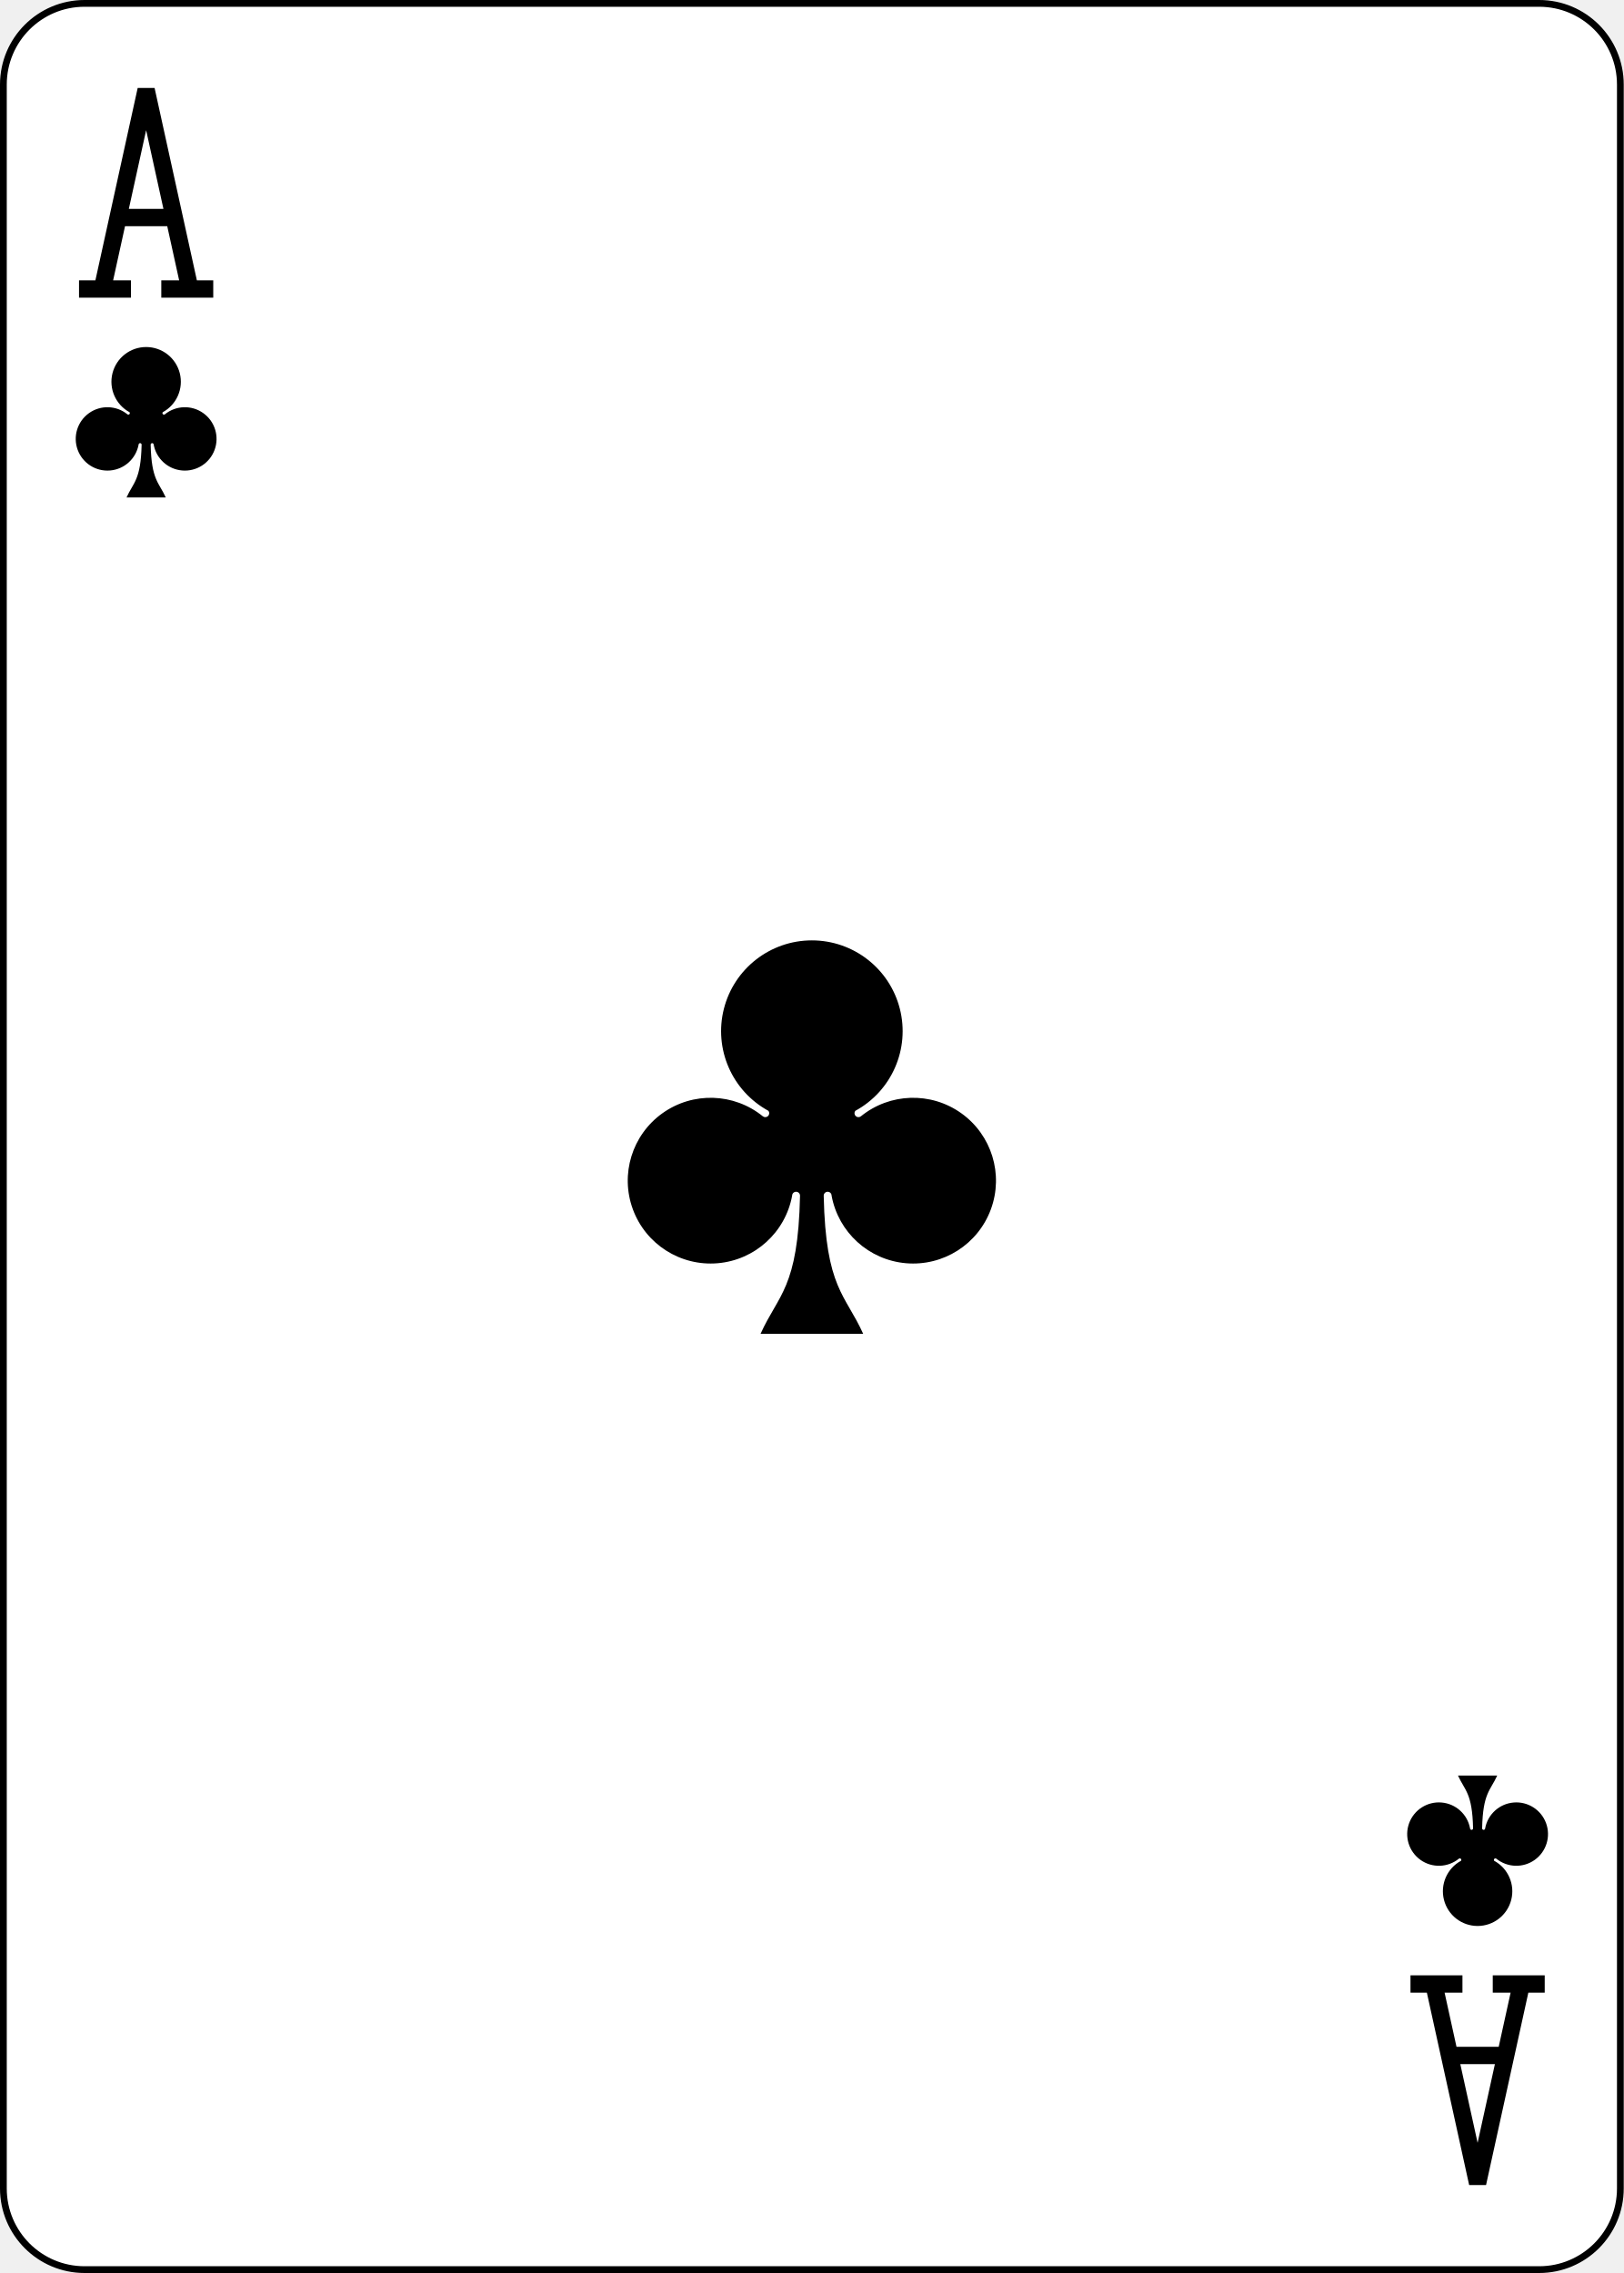
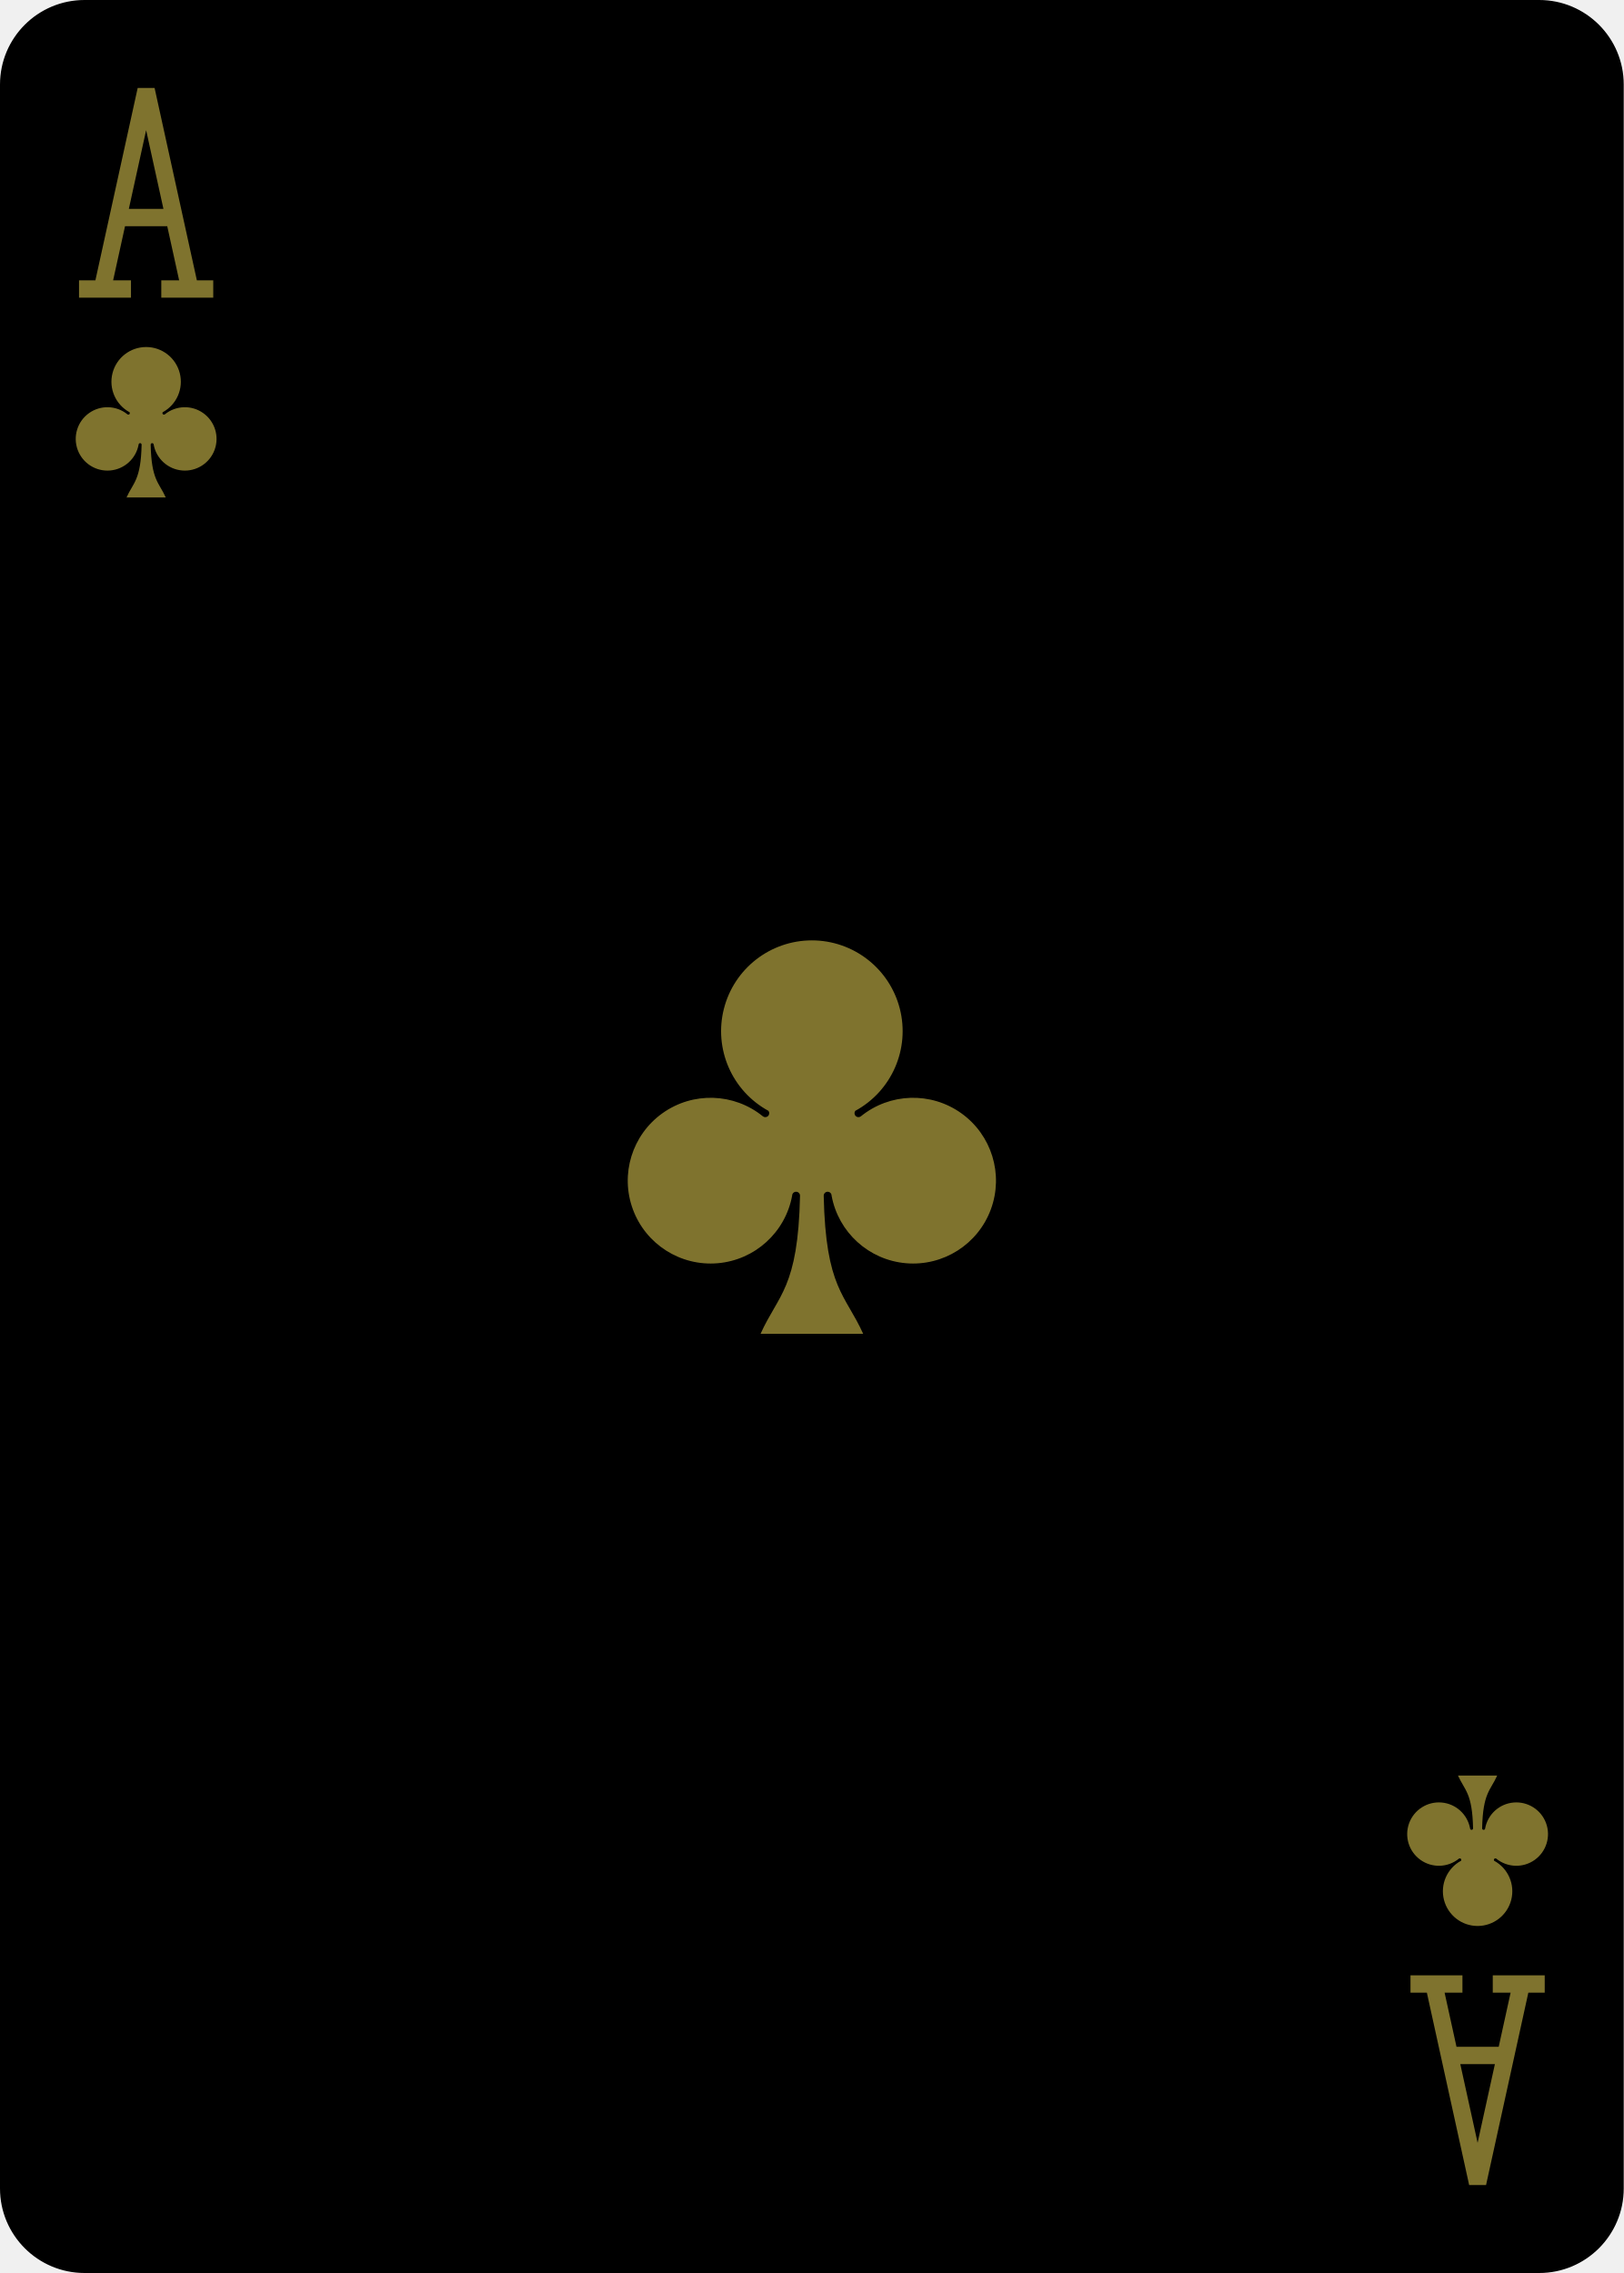
<svg xmlns="http://www.w3.org/2000/svg" xmlns:xlink="http://www.w3.org/1999/xlink" class="card" face="AC" height="3.5in" preserveAspectRatio="none" viewBox="-120 -168 240 336" width="2.5in">
  <symbol id="VCA" viewBox="-500 -500 1000 1000" preserveAspectRatio="xMinYMid">
-     <path d="M-270 460L-110 460M-200 450L0 -460L200 450M110 460L270 460M-120 130L120 130" stroke="black" stroke-width="80" stroke-linecap="square" stroke-miterlimit="1.5" fill="none" />
+     <path d="M-270 460L-110 460M-200 450L0 -460L200 450M110 460L270 460M-120 130L120 130" stroke="#7f732e" stroke-width="80" stroke-linecap="square" stroke-miterlimit="1.5" fill="none" />
  </symbol>
  <symbol id="SCA" viewBox="-600 -600 1200 1200" preserveAspectRatio="xMinYMid">
-     <path d="M30 150C35 385 85 400 130 500L-130 500C-85 400 -35 385 -30 150A10 10 0 0 0 -50 150A210 210 0 1 1 -124 -51A10 10 0 0 0 -110 -65A230 230 0 1 1 110 -65A10 10 0 0 0 124 -51A210 210 0 1 1 50 150A10 10 0 0 0 30 150Z" fill="black" />
+     <path d="M30 150C35 385 85 400 130 500L-130 500C-85 400 -35 385 -30 150A10 10 0 0 0 -50 150A210 210 0 1 1 -124 -51A10 10 0 0 0 -110 -65A230 230 0 1 1 110 -65A10 10 0 0 0 124 -51A210 210 0 1 1 50 150A10 10 0 0 0 30 150Z" fill="#7f732e" />
  </symbol>
-   <rect width="239" height="335" x="-119.5" y="-167.5" rx="12" ry="12" fill="white" stroke="black" />
+   <rect width="239" height="335" x="-119.5" y="-167.5" rx="12" ry="12" fill="#000000" stroke="black" />
  <use xlink:href="#SCA" height="70" x="-35" y="-35" />
  <use xlink:href="#VCA" height="32" x="-114.4" y="-156" />
  <use xlink:href="#SCA" height="26.769" x="-111.784" y="-119" />
  <g transform="rotate(180)">
    <use xlink:href="#VCA" height="32" x="-114.4" y="-156" />
    <use xlink:href="#SCA" height="26.769" x="-111.784" y="-119" />
  </g>
</svg>
